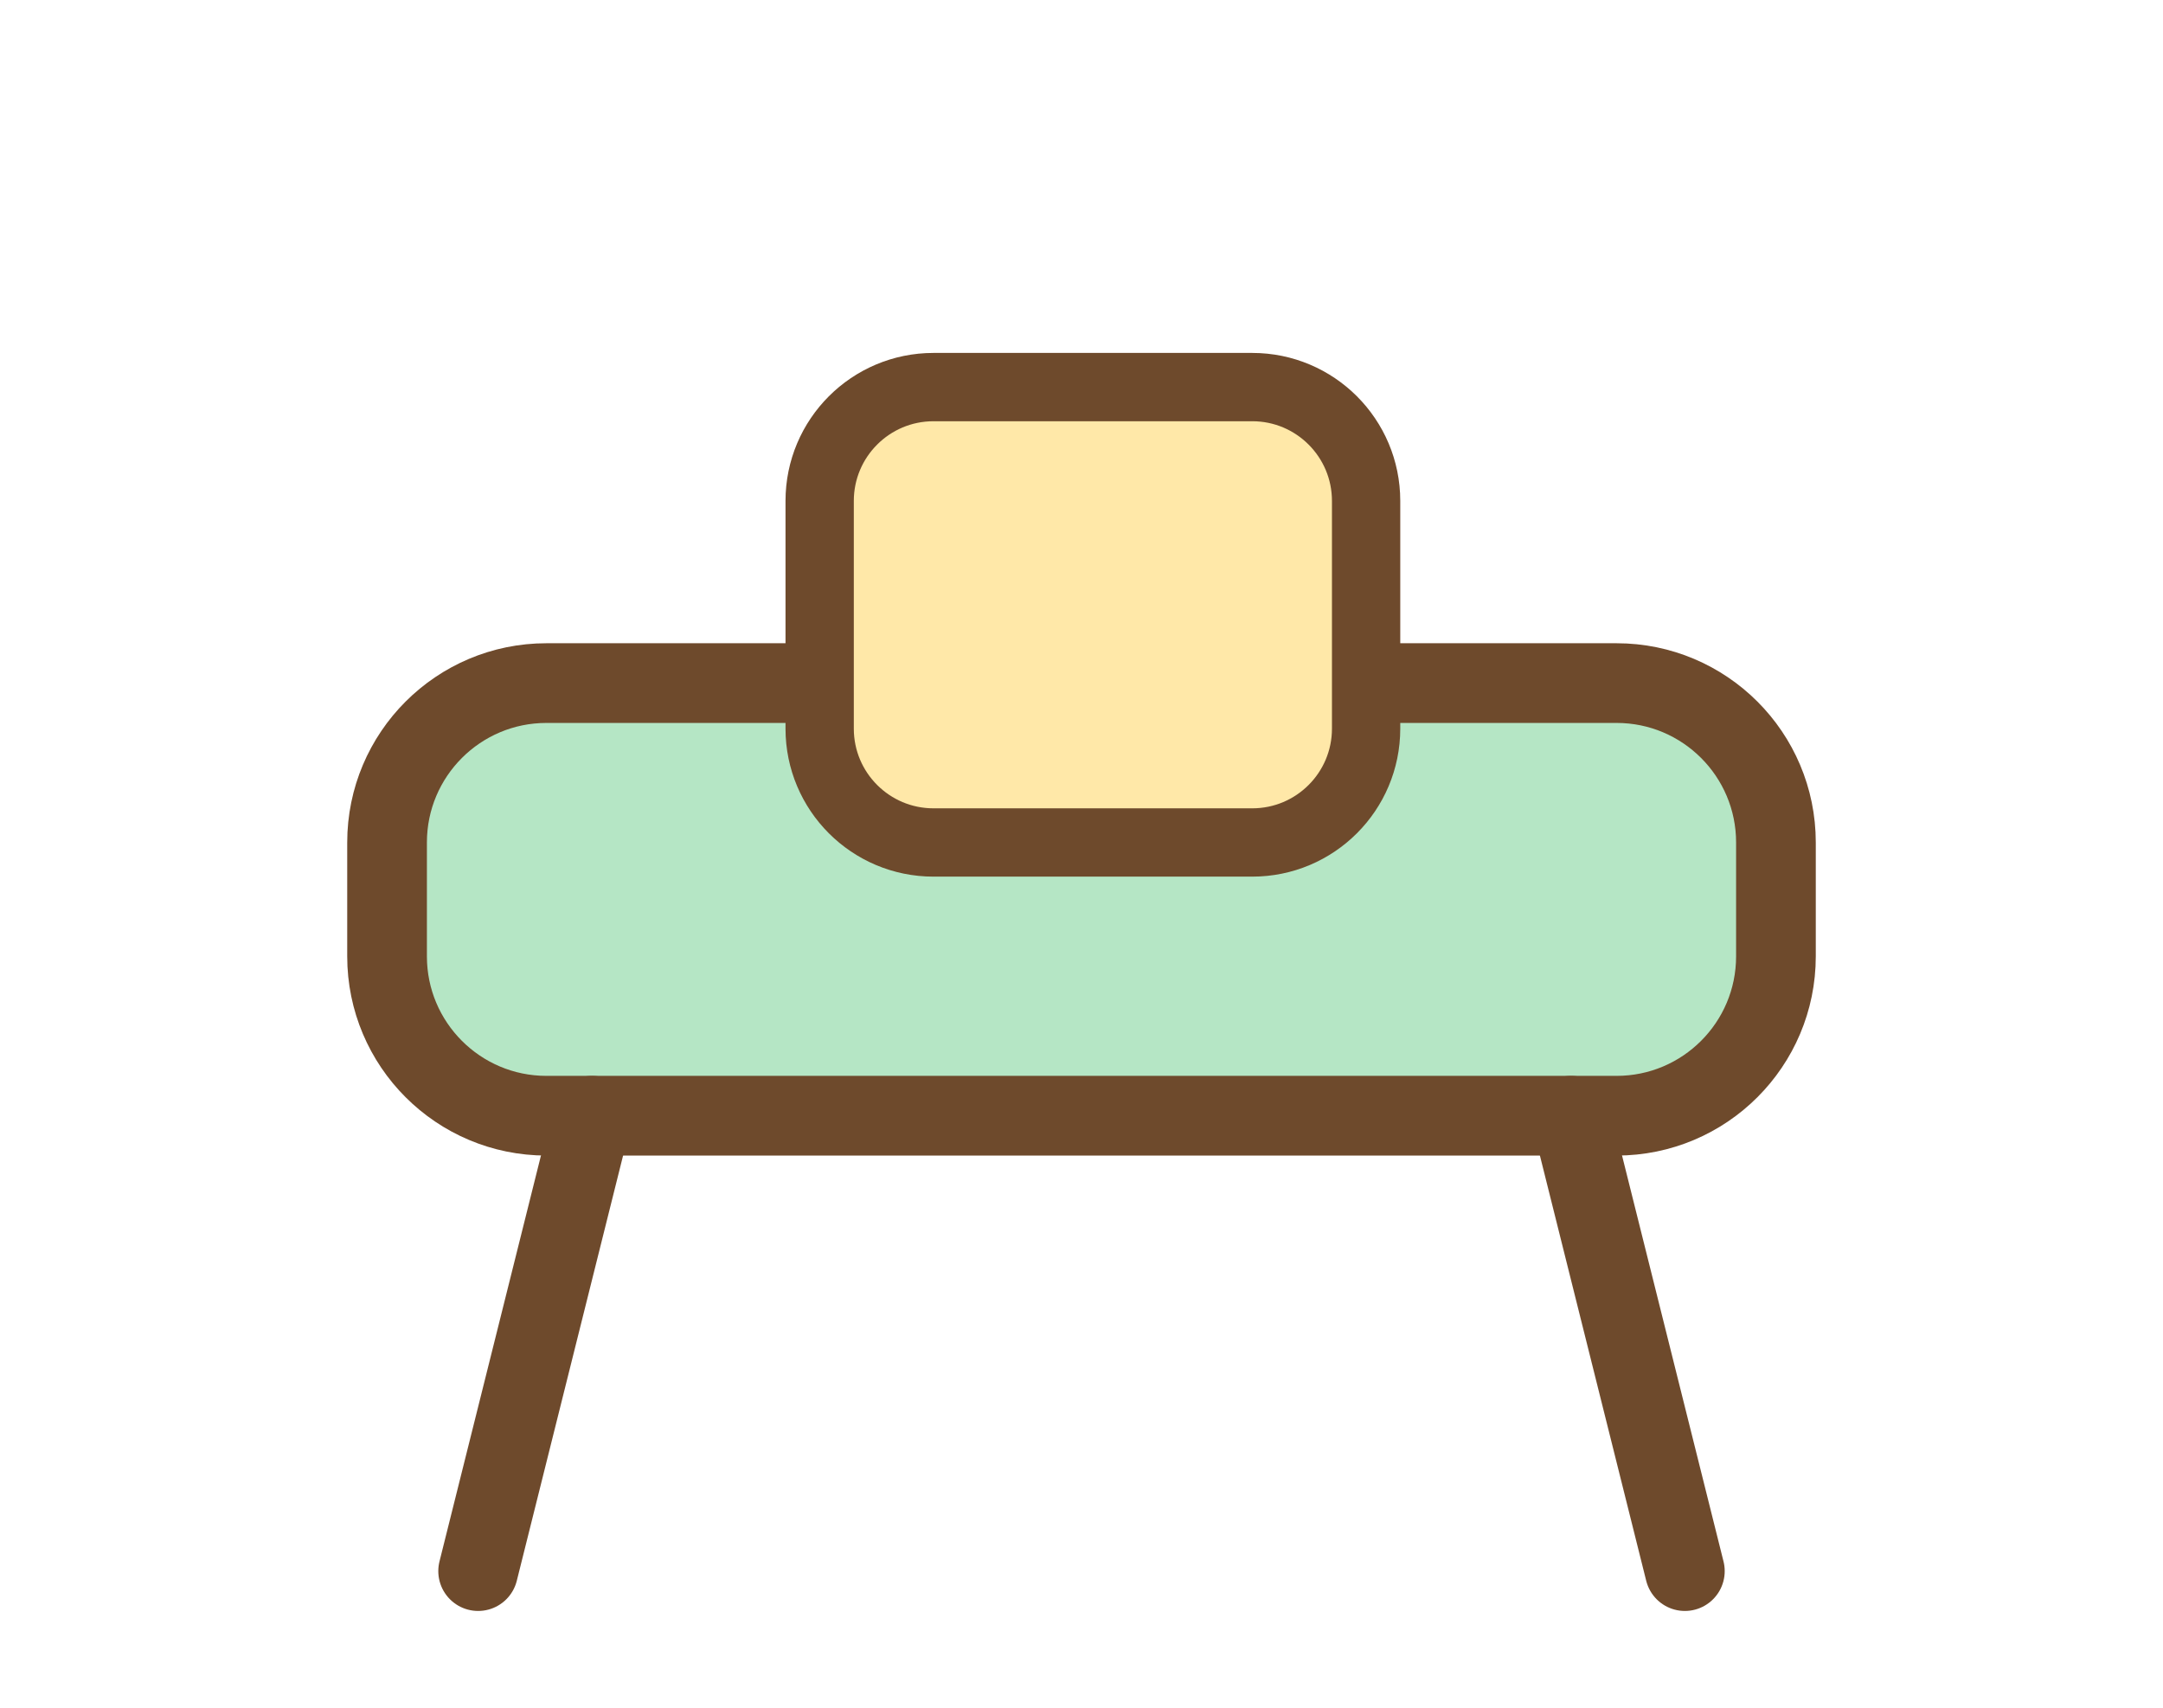
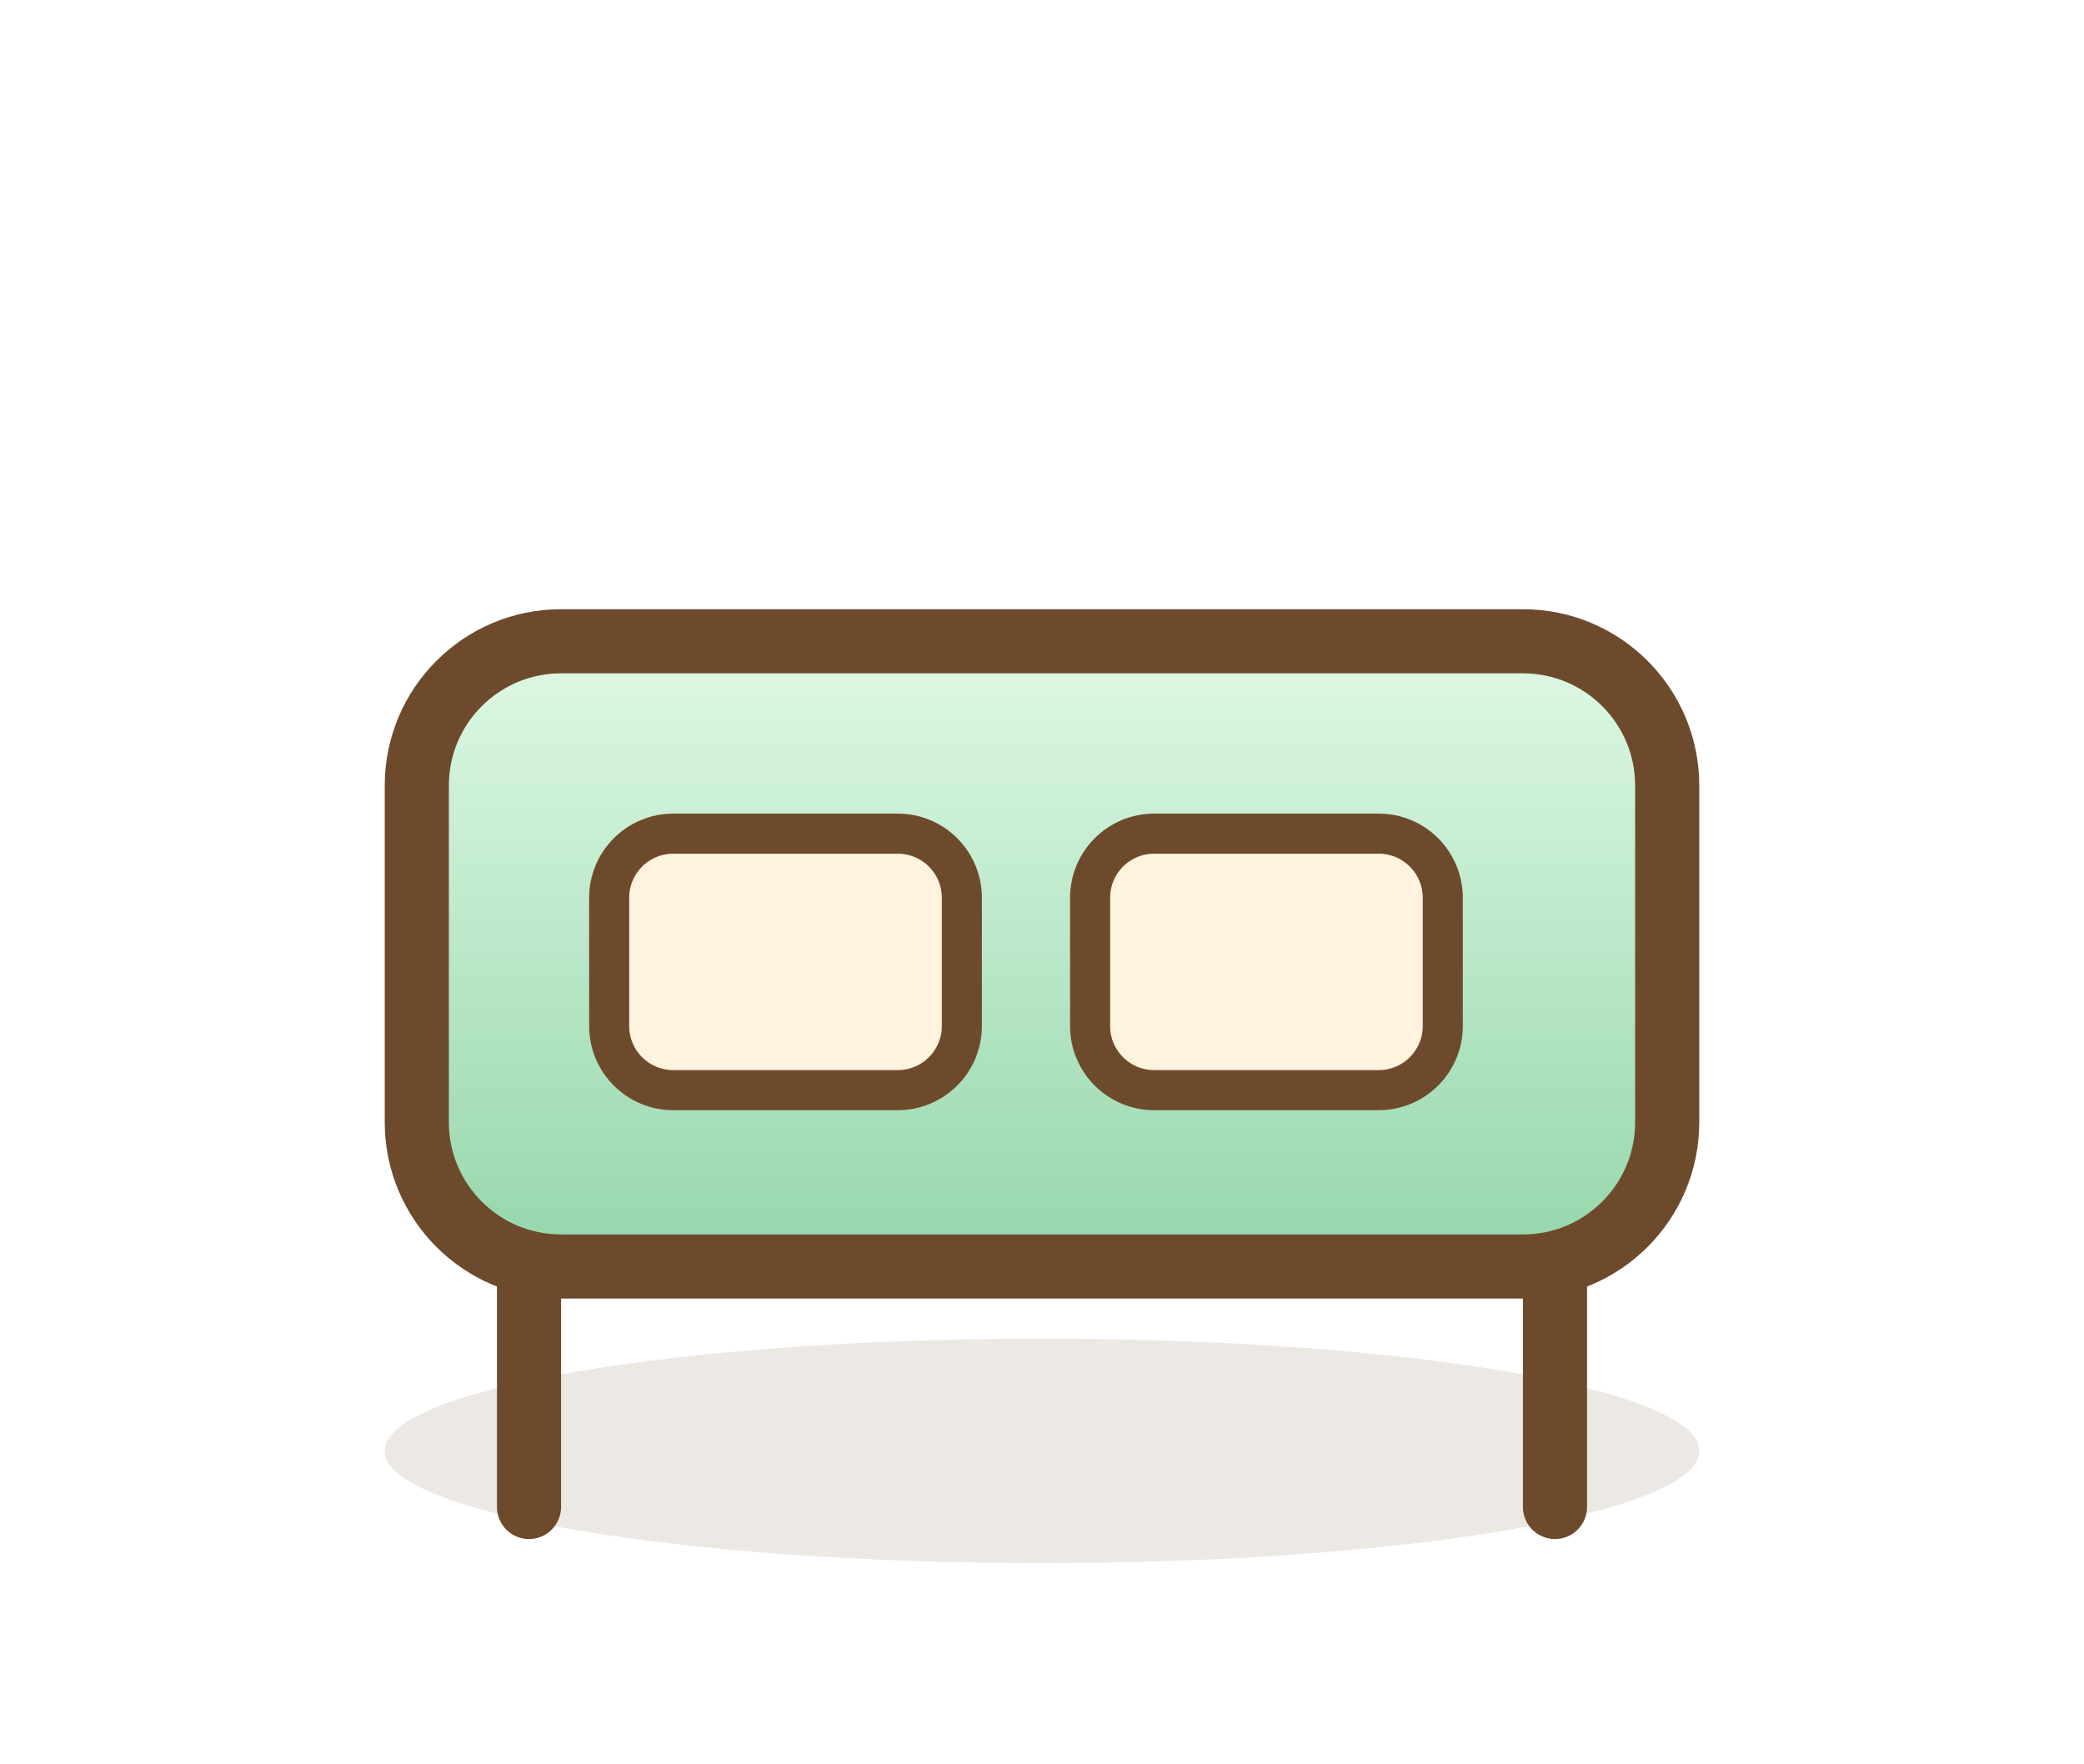
- <svg xmlns="http://www.w3.org/2000/svg" width="190" height="150" viewBox="0 0 190 150">
-   <rect x="34" y="60" width="122" height="38" rx="14" fill="#B5E6C5" stroke="#6E4A2C" stroke-width="7" />
-   <path d="M52 98 L42 138 M138 98 L148 138" stroke="#6E4A2C" stroke-width="7" stroke-linecap="round" />
-   <rect x="72" y="34" width="48" height="40" rx="10" fill="#FFE8A8" stroke="#6E4A2C" stroke-width="6" />
+ <svg xmlns="http://www.w3.org/2000/svg" width="260" height="220" viewBox="0 0 260 220">
+   <defs>
+     <linearGradient id="pink" x1="0" y1="0" x2="0" y2="1">
+       <stop offset="0" stop-color="#FFDCE8" />
+       <stop offset="1" stop-color="#F5A2BF" />
+     </linearGradient>
+     <linearGradient id="mint" x1="0" y1="0" x2="0" y2="1">
+       <stop offset="0" stop-color="#DFF9E5" />
+       <stop offset="1" stop-color="#94D6AA" />
+     </linearGradient>
+     <linearGradient id="blue" x1="0" y1="0" x2="0" y2="1">
+       <stop offset="0" stop-color="#CFEFFF" />
+       <stop offset="1" stop-color="#82C5E8" />
+     </linearGradient>
+     <linearGradient id="wood" x1="0" y1="0" x2="0" y2="1">
+       <stop offset="0" stop-color="#D9A46A" />
+       <stop offset="1" stop-color="#A96F3F" />
+     </linearGradient>
+     <linearGradient id="cream" x1="0" y1="0" x2="0" y2="1">
+       <stop offset="0" stop-color="#FFF8E8" />
+       <stop offset="1" stop-color="#F3D7B3" />
+     </linearGradient>
+     <linearGradient id="yellow" x1="0" y1="0" x2="0" y2="1">
+       <stop offset="0" stop-color="#FFF3AA" />
+       <stop offset="1" stop-color="#F2C55E" />
+     </linearGradient>
+     <linearGradient id="lilac" x1="0" y1="0" x2="0" y2="1">
+       <stop offset="0" stop-color="#E8D6FF" />
+       <stop offset="1" stop-color="#B89BE8" />
+     </linearGradient>
+   </defs>
+   <ellipse cx="130" cy="181" rx="82" ry="14" fill="#6E4A2C" opacity=".13" />
+   <rect x="52" y="80" width="156" height="78" rx="18" fill="url(#mint)" stroke="#6E4A2C" stroke-width="8" />
+   <rect x="76" y="104" width="44" height="32" rx="8" fill="#FFF2DE" stroke="#6E4A2C" stroke-width="5" />
+   <rect x="136" y="104" width="44" height="32" rx="8" fill="#FFF2DE" stroke="#6E4A2C" stroke-width="5" />
+   <path d="M66 158 v30 M194 158 v30" stroke="#6E4A2C" stroke-width="8" stroke-linecap="round" />
</svg>
